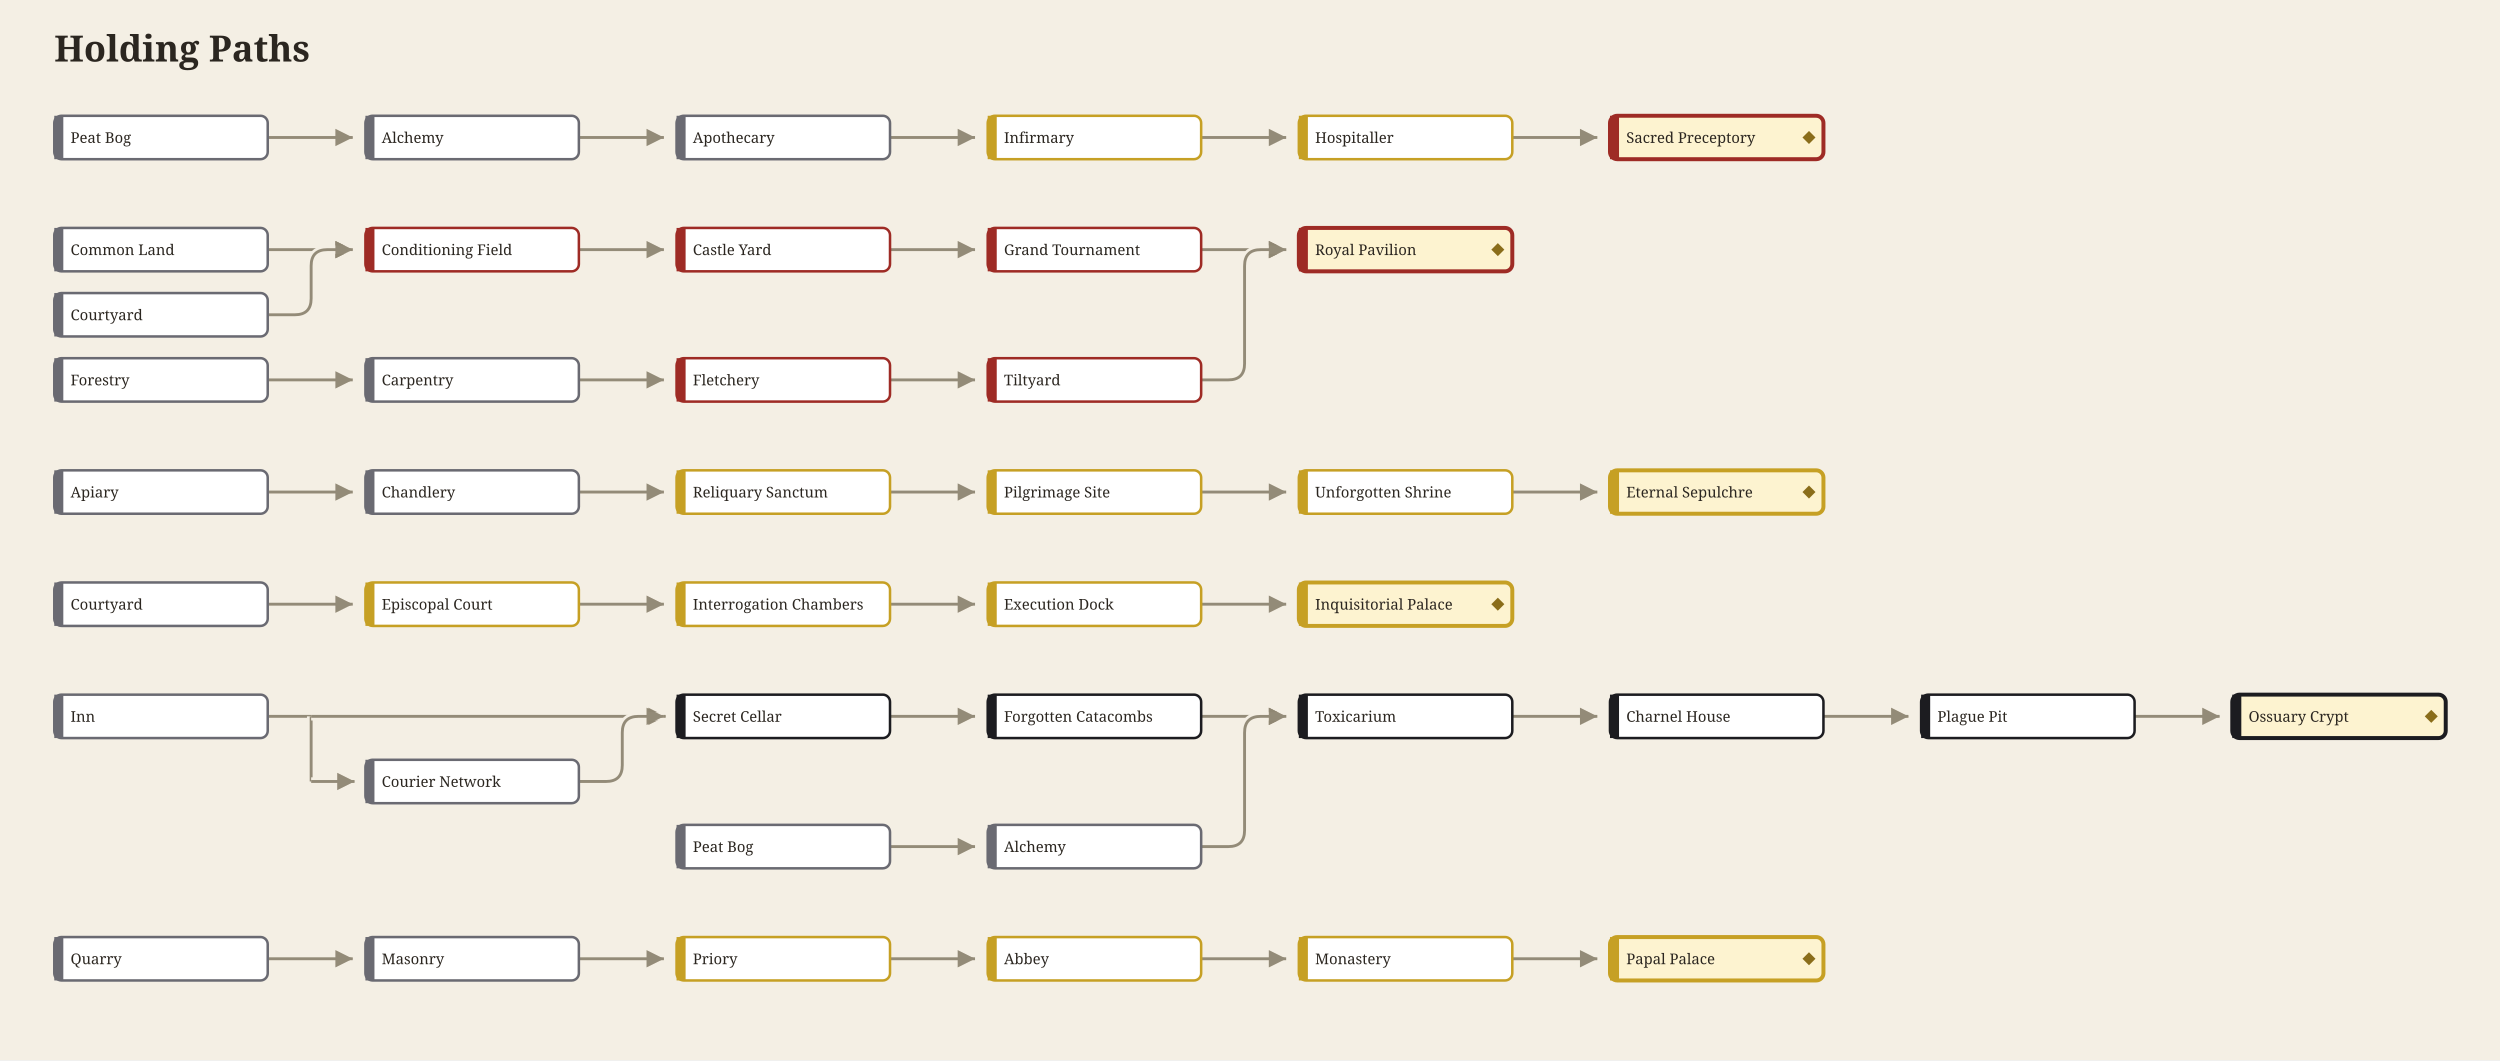
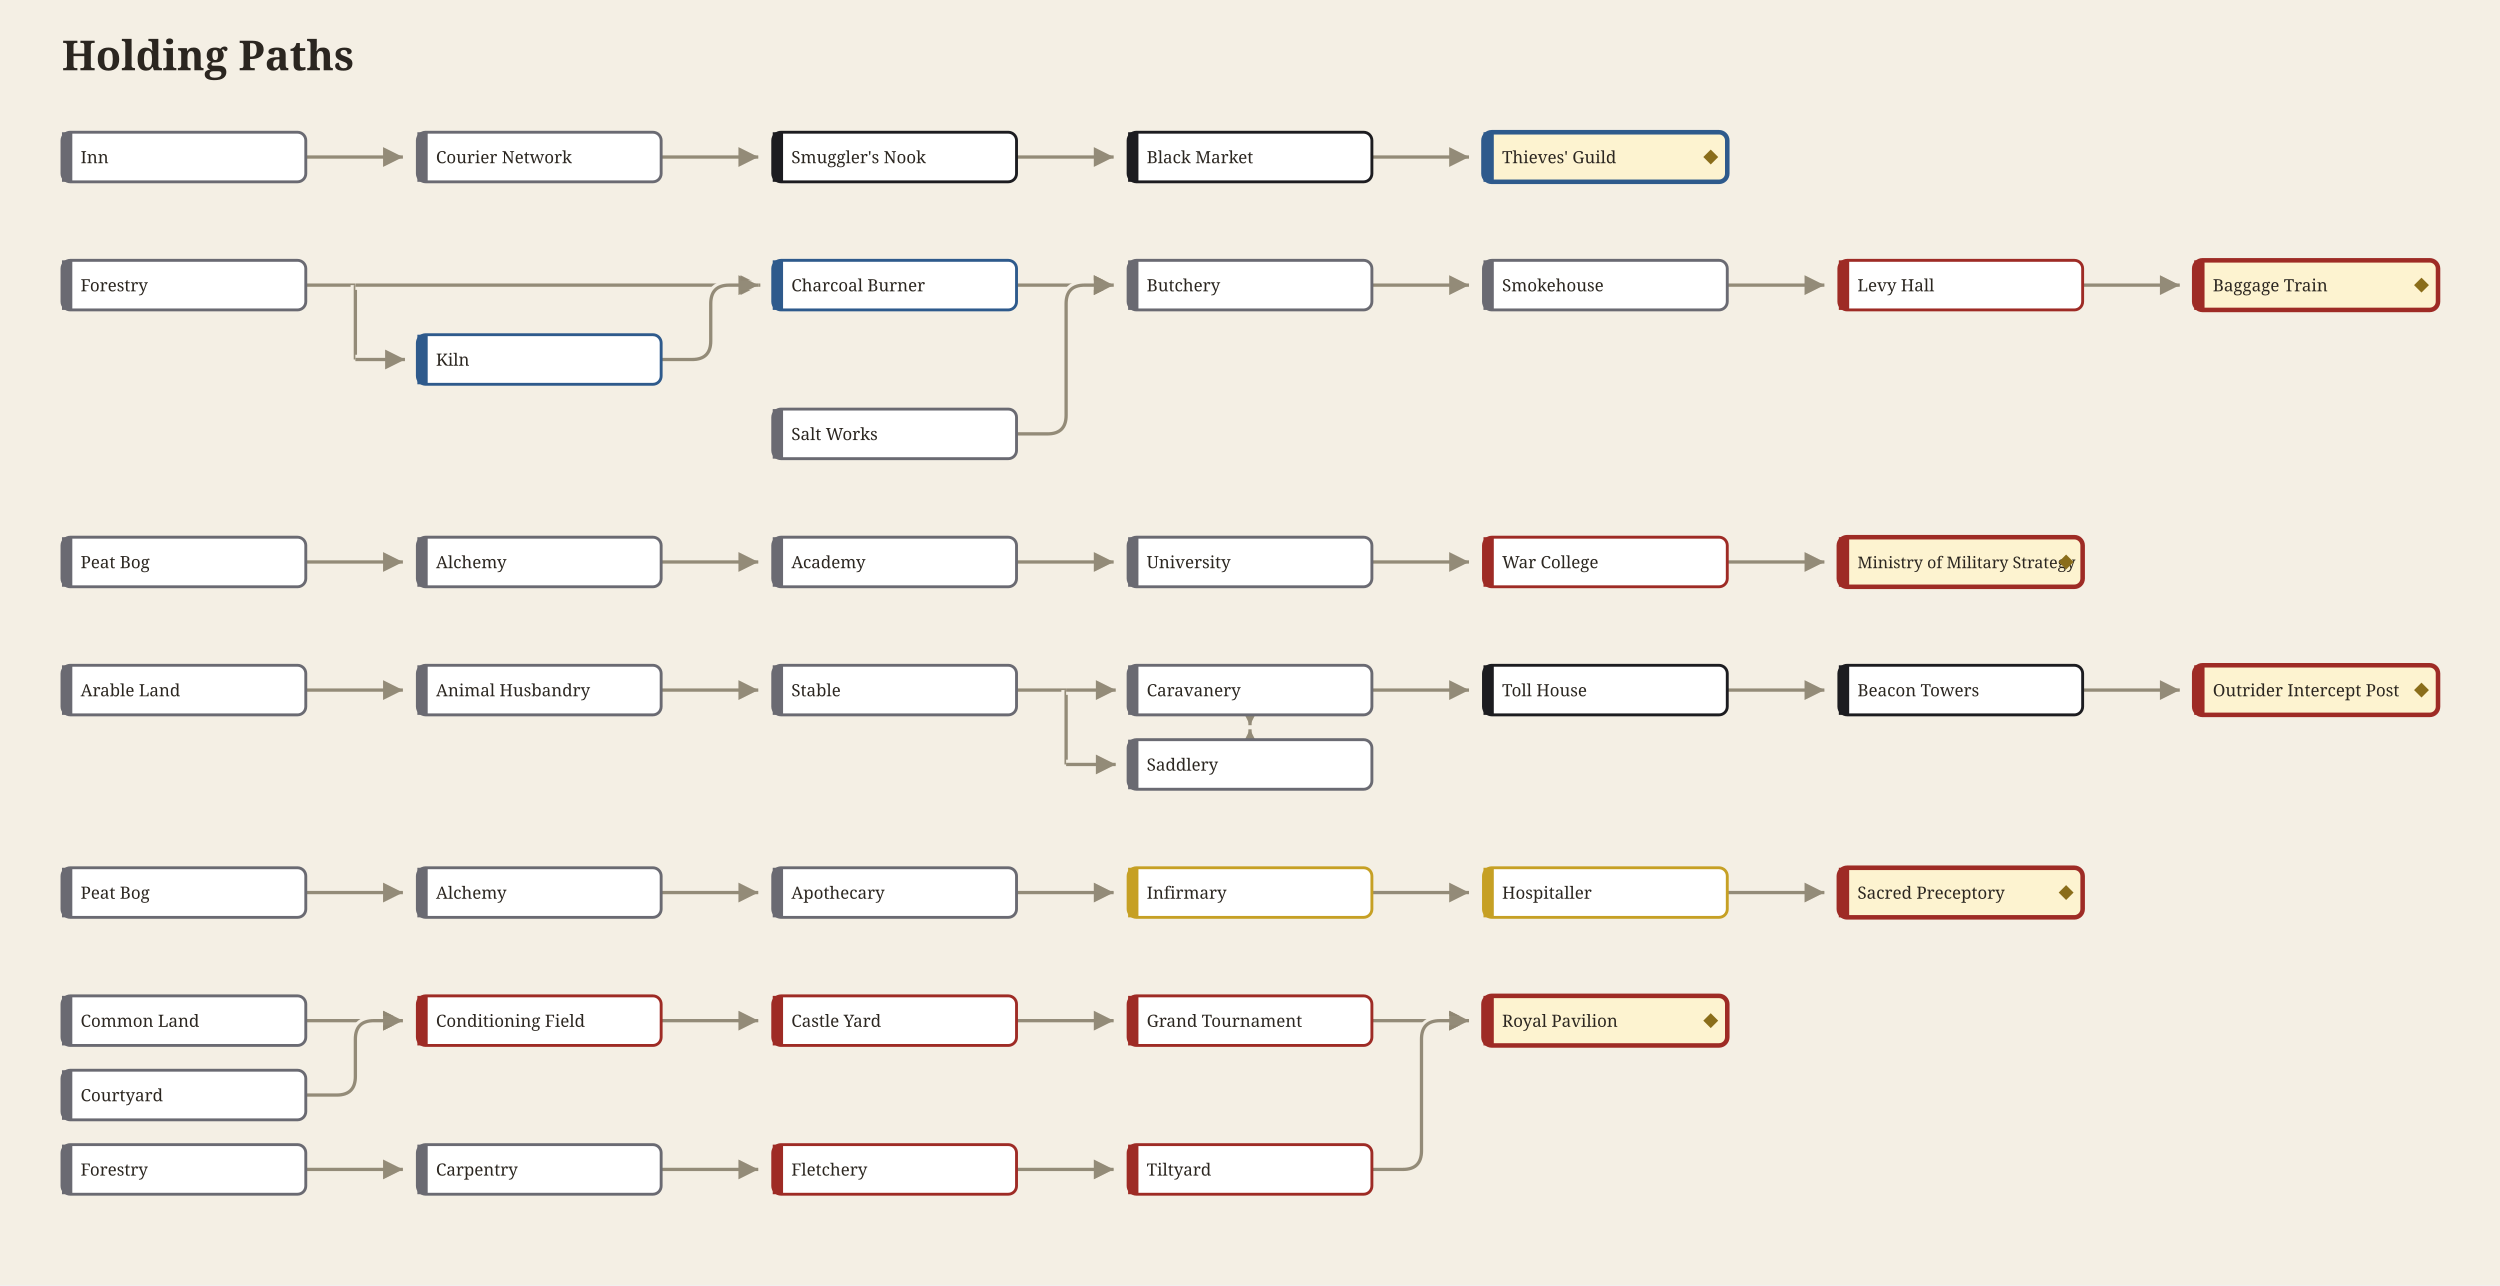
- <svg xmlns="http://www.w3.org/2000/svg" width="1382" height="586" viewBox="0 0 1382 586" font-family="Georgia, serif">
-   <rect width="1382" height="586" fill="#f4efe4" />
+ <svg xmlns="http://www.w3.org/2000/svg" width="1210" height="622" viewBox="0 0 1210 622" font-family="Georgia, serif">
+   <rect width="1210" height="622" fill="#f4efe4" />
  <defs>
    <marker id="arw-2E5A8C" markerWidth="7" markerHeight="7" refX="6" refY="3" orient="auto">
      <path d="M0,0 L6,3 L0,6 Z" fill="#2E5A8C" />
    </marker>
    <marker id="arw-9E2B25" markerWidth="7" markerHeight="7" refX="6" refY="3" orient="auto">
      <path d="M0,0 L6,3 L0,6 Z" fill="#9E2B25" />
    </marker>
    <marker id="arw-1c9c8c" markerWidth="7" markerHeight="7" refX="6" refY="3" orient="auto">
      <path d="M0,0 L6,3 L0,6 Z" fill="#1c9c8c" />
    </marker>
    <marker id="arw-C6A024" markerWidth="7" markerHeight="7" refX="6" refY="3" orient="auto">
      <path d="M0,0 L6,3 L0,6 Z" fill="#C6A024" />
    </marker>
    <marker id="arw-6A3D8F" markerWidth="7" markerHeight="7" refX="6" refY="3" orient="auto">
      <path d="M0,0 L6,3 L0,6 Z" fill="#6A3D8F" />
    </marker>
    <marker id="arw-CC6A1A" markerWidth="7" markerHeight="7" refX="6" refY="3" orient="auto">
      <path d="M0,0 L6,3 L0,6 Z" fill="#CC6A1A" />
    </marker>
    <marker id="arw-3a7d3a" markerWidth="7" markerHeight="7" refX="6" refY="3" orient="auto">
      <path d="M0,0 L6,3 L0,6 Z" fill="#3a7d3a" />
    </marker>
    <marker id="arw-b5347a" markerWidth="7" markerHeight="7" refX="6" refY="3" orient="auto">
      <path d="M0,0 L6,3 L0,6 Z" fill="#b5347a" />
    </marker>
    <marker id="arw-2b6f9e" markerWidth="7" markerHeight="7" refX="6" refY="3" orient="auto">
      <path d="M0,0 L6,3 L0,6 Z" fill="#2b6f9e" />
    </marker>
    <marker id="arw-8a6d1a" markerWidth="7" markerHeight="7" refX="6" refY="3" orient="auto">
      <path d="M0,0 L6,3 L0,6 Z" fill="#8a6d1a" />
    </marker>
    <marker id="arw-5f5647" markerWidth="7" markerHeight="7" refX="6" refY="3" orient="auto">
      <path d="M0,0 L6,3 L0,6 Z" fill="#5f5647" />
    </marker>
    <marker id="arw-7a2ea0" markerWidth="7" markerHeight="7" refX="6" refY="3" orient="auto">
      <path d="M0,0 L6,3 L0,6 Z" fill="#7a2ea0" />
    </marker>
    <marker id="arw-0f8a7e" markerWidth="7" markerHeight="7" refX="6" refY="3" orient="auto">
      <path d="M0,0 L6,3 L0,6 Z" fill="#0f8a7e" />
    </marker>
    <marker id="arw-a83232" markerWidth="7" markerHeight="7" refX="6" refY="3" orient="auto">
      <path d="M0,0 L6,3 L0,6 Z" fill="#a83232" />
    </marker>
    <marker id="arw-8f8672" markerWidth="7" markerHeight="7" refX="6" refY="3" orient="auto">
      <path d="M0,0 L6,3 L0,6 Z" fill="#8f8672" />
    </marker>
  </defs>
  <text x="30" y="34" font-size="20" font-weight="bold" fill="#2b2620">Holding Paths</text>
  <path d="M148,76 L195,76" fill="none" stroke="#f4efe4" stroke-width="4.6" opacity="1" />
  <path d="M148,76 L195,76" fill="none" stroke="#8f8672" stroke-width="1.6" opacity="0.95" marker-end="url(#arw-8f8672)" />
  <path d="M320,76 L367,76" fill="none" stroke="#f4efe4" stroke-width="4.6" opacity="1" />
  <path d="M320,76 L367,76" fill="none" stroke="#8f8672" stroke-width="1.6" opacity="0.95" marker-end="url(#arw-8f8672)" />
  <path d="M492,76 L539,76" fill="none" stroke="#f4efe4" stroke-width="4.6" opacity="1" />
  <path d="M492,76 L539,76" fill="none" stroke="#8f8672" stroke-width="1.6" opacity="0.95" marker-end="url(#arw-8f8672)" />
  <path d="M664,76 L711,76" fill="none" stroke="#f4efe4" stroke-width="4.6" opacity="1" />
  <path d="M664,76 L711,76" fill="none" stroke="#8f8672" stroke-width="1.6" opacity="0.95" marker-end="url(#arw-8f8672)" />
-   <path d="M836,76 L883,76" fill="none" stroke="#f4efe4" stroke-width="4.6" opacity="1" />
-   <path d="M836,76 L883,76" fill="none" stroke="#8f8672" stroke-width="1.6" opacity="0.95" marker-end="url(#arw-8f8672)" />
  <rect x="30" y="64" width="118" height="24" rx="4" fill="#ffffff" stroke="#6a6a72" stroke-width="1.4" />
  <rect x="30" y="64" width="5" height="24" fill="#6a6a72" />
-   <text x="39" y="79" font-size="8.2" fill="#2b2620">Peat Bog</text>
+   <text x="39" y="79" font-size="8.2" fill="#2b2620">Inn</text>
  <rect x="202" y="64" width="118" height="24" rx="4" fill="#ffffff" stroke="#6a6a72" stroke-width="1.4" />
  <rect x="202" y="64" width="5" height="24" fill="#6a6a72" />
-   <text x="211" y="79" font-size="8.2" fill="#2b2620">Alchemy</text>
-   <rect x="374" y="64" width="118" height="24" rx="4" fill="#ffffff" stroke="#6a6a72" stroke-width="1.4" />
-   <rect x="374" y="64" width="5" height="24" fill="#6a6a72" />
-   <text x="383" y="79" font-size="8.2" fill="#2b2620">Apothecary</text>
-   <rect x="546" y="64" width="118" height="24" rx="4" fill="#ffffff" stroke="#C6A024" stroke-width="1.4" />
-   <rect x="546" y="64" width="5" height="24" fill="#C6A024" />
-   <text x="555" y="79" font-size="8.2" fill="#2b2620">Infirmary</text>
-   <rect x="718" y="64" width="118" height="24" rx="4" fill="#ffffff" stroke="#C6A024" stroke-width="1.4" />
-   <rect x="718" y="64" width="5" height="24" fill="#C6A024" />
-   <text x="727" y="79" font-size="8.2" fill="#2b2620">Hospitaller</text>
-   <rect x="890" y="64" width="118" height="24" rx="4" fill="#fdf3d0" stroke="#9E2B25" stroke-width="2.2" />
-   <rect x="890" y="64" width="5" height="24" fill="#9E2B25" />
-   <text x="899" y="79" font-size="8.2" fill="#2b2620">Sacred Preceptory</text>
-   <polygon points="1000.0,72.4 1003.6,76.0 1000.0,79.6 996.4,76.0" fill="#8a6d1a" />
-   <path d="M148,138 L195,138" fill="none" stroke="#f4efe4" stroke-width="4.6" opacity="1" />
-   <path d="M148,138 L195,138" fill="none" stroke="#8f8672" stroke-width="1.6" opacity="0.95" marker-end="url(#arw-8f8672)" />
-   <path d="M148,174 L163,174 Q172,174 172,165 L172,147 Q172,138 181,138 L195,138" fill="none" stroke="#f4efe4" stroke-width="4.6" opacity="1" />
-   <path d="M148,174 L163,174 Q172,174 172,165 L172,147 Q172,138 181,138 L195,138" fill="none" stroke="#8f8672" stroke-width="1.6" opacity="0.95" marker-end="url(#arw-8f8672)" />
-   <path d="M148,210 L195,210" fill="none" stroke="#f4efe4" stroke-width="4.6" opacity="1" />
-   <path d="M148,210 L195,210" fill="none" stroke="#8f8672" stroke-width="1.6" opacity="0.95" marker-end="url(#arw-8f8672)" />
-   <path d="M320,138 L367,138" fill="none" stroke="#f4efe4" stroke-width="4.6" opacity="1" />
-   <path d="M320,138 L367,138" fill="none" stroke="#8f8672" stroke-width="1.6" opacity="0.95" marker-end="url(#arw-8f8672)" />
-   <path d="M320,210 L367,210" fill="none" stroke="#f4efe4" stroke-width="4.6" opacity="1" />
-   <path d="M320,210 L367,210" fill="none" stroke="#8f8672" stroke-width="1.6" opacity="0.95" marker-end="url(#arw-8f8672)" />
+   <text x="211" y="79" font-size="8.2" fill="#2b2620">Courier Network</text>
+   <rect x="374" y="64" width="118" height="24" rx="4" fill="#ffffff" stroke="#1c1c20" stroke-width="1.4" />
+   <rect x="374" y="64" width="5" height="24" fill="#1c1c20" />
+   <text x="383" y="79" font-size="8.2" fill="#2b2620">Smuggler's Nook</text>
+   <rect x="546" y="64" width="118" height="24" rx="4" fill="#ffffff" stroke="#1c1c20" stroke-width="1.4" />
+   <rect x="546" y="64" width="5" height="24" fill="#1c1c20" />
+   <text x="555" y="79" font-size="8.2" fill="#2b2620">Black Market</text>
+   <rect x="718" y="64" width="118" height="24" rx="4" fill="#fdf3d0" stroke="#2E5A8C" stroke-width="2.2" />
+   <rect x="718" y="64" width="5" height="24" fill="#2E5A8C" />
+   <text x="727" y="79" font-size="8.2" fill="#2b2620">Thieves' Guild</text>
+   <polygon points="828.0,72.4 831.6,76.0 828.0,79.6 824.4,76.0" fill="#8a6d1a" />
+   <path d="M148,138 L172,138" fill="none" stroke="#f4efe4" stroke-width="4.6" opacity="1" />
+   <path d="M148,138 L172,138" fill="none" stroke="#8f8672" stroke-width="1.6" opacity="0.95" />
+   <path d="M172,138 L172,174" fill="none" stroke="#f4efe4" stroke-width="4.6" opacity="1" />
+   <path d="M172,138 L172,174" fill="none" stroke="#8f8672" stroke-width="1.6" opacity="0.95" />
+   <path d="M172,138 L368,138" fill="none" stroke="#f4efe4" stroke-width="4.6" opacity="1" />
+   <path d="M172,138 L368,138" fill="none" stroke="#8f8672" stroke-width="1.6" opacity="0.95" marker-end="url(#arw-8f8672)" />
+   <path d="M172,174 L196,174" fill="none" stroke="#f4efe4" stroke-width="4.6" opacity="1" />
+   <path d="M172,174 L196,174" fill="none" stroke="#8f8672" stroke-width="1.6" opacity="0.95" marker-end="url(#arw-8f8672)" />
+   <path d="M320,174 L335,174 Q344,174 344,165 L344,147 Q344,138 353,138 L367,138" fill="none" stroke="#f4efe4" stroke-width="4.6" opacity="1" />
+   <path d="M320,174 L335,174 Q344,174 344,165 L344,147 Q344,138 353,138 L367,138" fill="none" stroke="#8f8672" stroke-width="1.6" opacity="0.95" marker-end="url(#arw-8f8672)" />
  <path d="M492,138 L539,138" fill="none" stroke="#f4efe4" stroke-width="4.6" opacity="1" />
  <path d="M492,138 L539,138" fill="none" stroke="#8f8672" stroke-width="1.6" opacity="0.95" marker-end="url(#arw-8f8672)" />
-   <path d="M492,210 L539,210" fill="none" stroke="#f4efe4" stroke-width="4.6" opacity="1" />
-   <path d="M492,210 L539,210" fill="none" stroke="#8f8672" stroke-width="1.6" opacity="0.95" marker-end="url(#arw-8f8672)" />
+   <path d="M492,210 L507,210 Q516,210 516,201 L516,147 Q516,138 525,138 L539,138" fill="none" stroke="#f4efe4" stroke-width="4.6" opacity="1" />
+   <path d="M492,210 L507,210 Q516,210 516,201 L516,147 Q516,138 525,138 L539,138" fill="none" stroke="#8f8672" stroke-width="1.6" opacity="0.95" marker-end="url(#arw-8f8672)" />
  <path d="M664,138 L711,138" fill="none" stroke="#f4efe4" stroke-width="4.6" opacity="1" />
  <path d="M664,138 L711,138" fill="none" stroke="#8f8672" stroke-width="1.6" opacity="0.95" marker-end="url(#arw-8f8672)" />
-   <path d="M664,210 L679,210 Q688,210 688,201 L688,147 Q688,138 697,138 L711,138" fill="none" stroke="#f4efe4" stroke-width="4.6" opacity="1" />
-   <path d="M664,210 L679,210 Q688,210 688,201 L688,147 Q688,138 697,138 L711,138" fill="none" stroke="#8f8672" stroke-width="1.6" opacity="0.95" marker-end="url(#arw-8f8672)" />
+   <path d="M836,138 L883,138" fill="none" stroke="#f4efe4" stroke-width="4.6" opacity="1" />
+   <path d="M836,138 L883,138" fill="none" stroke="#8f8672" stroke-width="1.6" opacity="0.95" marker-end="url(#arw-8f8672)" />
+   <path d="M1008,138 L1055,138" fill="none" stroke="#f4efe4" stroke-width="4.6" opacity="1" />
+   <path d="M1008,138 L1055,138" fill="none" stroke="#8f8672" stroke-width="1.6" opacity="0.95" marker-end="url(#arw-8f8672)" />
  <rect x="30" y="126" width="118" height="24" rx="4" fill="#ffffff" stroke="#6a6a72" stroke-width="1.4" />
  <rect x="30" y="126" width="5" height="24" fill="#6a6a72" />
-   <text x="39" y="141" font-size="8.2" fill="#2b2620">Common Land</text>
-   <rect x="30" y="162" width="118" height="24" rx="4" fill="#ffffff" stroke="#6a6a72" stroke-width="1.4" />
-   <rect x="30" y="162" width="5" height="24" fill="#6a6a72" />
-   <text x="39" y="177" font-size="8.2" fill="#2b2620">Courtyard</text>
-   <rect x="30" y="198" width="118" height="24" rx="4" fill="#ffffff" stroke="#6a6a72" stroke-width="1.4" />
-   <rect x="30" y="198" width="5" height="24" fill="#6a6a72" />
-   <text x="39" y="213" font-size="8.2" fill="#2b2620">Forestry</text>
-   <rect x="202" y="126" width="118" height="24" rx="4" fill="#ffffff" stroke="#9E2B25" stroke-width="1.4" />
-   <rect x="202" y="126" width="5" height="24" fill="#9E2B25" />
-   <text x="211" y="141" font-size="8.2" fill="#2b2620">Conditioning Field</text>
-   <rect x="202" y="198" width="118" height="24" rx="4" fill="#ffffff" stroke="#6a6a72" stroke-width="1.4" />
-   <rect x="202" y="198" width="5" height="24" fill="#6a6a72" />
-   <text x="211" y="213" font-size="8.2" fill="#2b2620">Carpentry</text>
-   <rect x="374" y="126" width="118" height="24" rx="4" fill="#ffffff" stroke="#9E2B25" stroke-width="1.4" />
-   <rect x="374" y="126" width="5" height="24" fill="#9E2B25" />
-   <text x="383" y="141" font-size="8.2" fill="#2b2620">Castle Yard</text>
-   <rect x="374" y="198" width="118" height="24" rx="4" fill="#ffffff" stroke="#9E2B25" stroke-width="1.4" />
-   <rect x="374" y="198" width="5" height="24" fill="#9E2B25" />
-   <text x="383" y="213" font-size="8.2" fill="#2b2620">Fletchery</text>
-   <rect x="546" y="126" width="118" height="24" rx="4" fill="#ffffff" stroke="#9E2B25" stroke-width="1.4" />
-   <rect x="546" y="126" width="5" height="24" fill="#9E2B25" />
-   <text x="555" y="141" font-size="8.2" fill="#2b2620">Grand Tournament</text>
-   <rect x="546" y="198" width="118" height="24" rx="4" fill="#ffffff" stroke="#9E2B25" stroke-width="1.4" />
-   <rect x="546" y="198" width="5" height="24" fill="#9E2B25" />
-   <text x="555" y="213" font-size="8.2" fill="#2b2620">Tiltyard</text>
-   <rect x="718" y="126" width="118" height="24" rx="4" fill="#fdf3d0" stroke="#9E2B25" stroke-width="2.2" />
-   <rect x="718" y="126" width="5" height="24" fill="#9E2B25" />
-   <text x="727" y="141" font-size="8.2" fill="#2b2620">Royal Pavilion</text>
-   <polygon points="828.0,134.4 831.6,138.0 828.0,141.6 824.4,138.0" fill="#8a6d1a" />
+   <text x="39" y="141" font-size="8.2" fill="#2b2620">Forestry</text>
+   <rect x="202" y="162" width="118" height="24" rx="4" fill="#ffffff" stroke="#2E5A8C" stroke-width="1.4" />
+   <rect x="202" y="162" width="5" height="24" fill="#2E5A8C" />
+   <text x="211" y="177" font-size="8.2" fill="#2b2620">Kiln</text>
+   <rect x="374" y="126" width="118" height="24" rx="4" fill="#ffffff" stroke="#2E5A8C" stroke-width="1.4" />
+   <rect x="374" y="126" width="5" height="24" fill="#2E5A8C" />
+   <text x="383" y="141" font-size="8.2" fill="#2b2620">Charcoal Burner</text>
+   <rect x="374" y="198" width="118" height="24" rx="4" fill="#ffffff" stroke="#6a6a72" stroke-width="1.4" />
+   <rect x="374" y="198" width="5" height="24" fill="#6a6a72" />
+   <text x="383" y="213" font-size="8.2" fill="#2b2620">Salt Works</text>
+   <rect x="546" y="126" width="118" height="24" rx="4" fill="#ffffff" stroke="#6a6a72" stroke-width="1.4" />
+   <rect x="546" y="126" width="5" height="24" fill="#6a6a72" />
+   <text x="555" y="141" font-size="8.2" fill="#2b2620">Butchery</text>
+   <rect x="718" y="126" width="118" height="24" rx="4" fill="#ffffff" stroke="#6a6a72" stroke-width="1.4" />
+   <rect x="718" y="126" width="5" height="24" fill="#6a6a72" />
+   <text x="727" y="141" font-size="8.2" fill="#2b2620">Smokehouse</text>
+   <rect x="890" y="126" width="118" height="24" rx="4" fill="#ffffff" stroke="#9E2B25" stroke-width="1.4" />
+   <rect x="890" y="126" width="5" height="24" fill="#9E2B25" />
+   <text x="899" y="141" font-size="8.2" fill="#2b2620">Levy Hall</text>
+   <rect x="1062" y="126" width="118" height="24" rx="4" fill="#fdf3d0" stroke="#9E2B25" stroke-width="2.2" />
+   <rect x="1062" y="126" width="5" height="24" fill="#9E2B25" />
+   <text x="1071" y="141" font-size="8.2" fill="#2b2620">Baggage Train</text>
+   <polygon points="1172.0,134.4 1175.6,138.0 1172.0,141.6 1168.4,138.0" fill="#8a6d1a" />
  <path d="M148,272 L195,272" fill="none" stroke="#f4efe4" stroke-width="4.6" opacity="1" />
  <path d="M148,272 L195,272" fill="none" stroke="#8f8672" stroke-width="1.6" opacity="0.95" marker-end="url(#arw-8f8672)" />
  <path d="M320,272 L367,272" fill="none" stroke="#f4efe4" stroke-width="4.6" opacity="1" />
  <path d="M320,272 L367,272" fill="none" stroke="#8f8672" stroke-width="1.6" opacity="0.95" marker-end="url(#arw-8f8672)" />
  <path d="M492,272 L539,272" fill="none" stroke="#f4efe4" stroke-width="4.6" opacity="1" />
  <path d="M492,272 L539,272" fill="none" stroke="#8f8672" stroke-width="1.6" opacity="0.95" marker-end="url(#arw-8f8672)" />
  <path d="M664,272 L711,272" fill="none" stroke="#f4efe4" stroke-width="4.6" opacity="1" />
  <path d="M664,272 L711,272" fill="none" stroke="#8f8672" stroke-width="1.6" opacity="0.95" marker-end="url(#arw-8f8672)" />
  <path d="M836,272 L883,272" fill="none" stroke="#f4efe4" stroke-width="4.6" opacity="1" />
  <path d="M836,272 L883,272" fill="none" stroke="#8f8672" stroke-width="1.6" opacity="0.95" marker-end="url(#arw-8f8672)" />
  <rect x="30" y="260" width="118" height="24" rx="4" fill="#ffffff" stroke="#6a6a72" stroke-width="1.4" />
  <rect x="30" y="260" width="5" height="24" fill="#6a6a72" />
-   <text x="39" y="275" font-size="8.2" fill="#2b2620">Apiary</text>
+   <text x="39" y="275" font-size="8.2" fill="#2b2620">Peat Bog</text>
  <rect x="202" y="260" width="118" height="24" rx="4" fill="#ffffff" stroke="#6a6a72" stroke-width="1.4" />
  <rect x="202" y="260" width="5" height="24" fill="#6a6a72" />
-   <text x="211" y="275" font-size="8.2" fill="#2b2620">Chandlery</text>
-   <rect x="374" y="260" width="118" height="24" rx="4" fill="#ffffff" stroke="#C6A024" stroke-width="1.4" />
-   <rect x="374" y="260" width="5" height="24" fill="#C6A024" />
-   <text x="383" y="275" font-size="8.2" fill="#2b2620">Reliquary Sanctum</text>
-   <rect x="546" y="260" width="118" height="24" rx="4" fill="#ffffff" stroke="#C6A024" stroke-width="1.4" />
-   <rect x="546" y="260" width="5" height="24" fill="#C6A024" />
-   <text x="555" y="275" font-size="8.2" fill="#2b2620">Pilgrimage Site</text>
-   <rect x="718" y="260" width="118" height="24" rx="4" fill="#ffffff" stroke="#C6A024" stroke-width="1.4" />
-   <rect x="718" y="260" width="5" height="24" fill="#C6A024" />
-   <text x="727" y="275" font-size="8.2" fill="#2b2620">Unforgotten Shrine</text>
-   <rect x="890" y="260" width="118" height="24" rx="4" fill="#fdf3d0" stroke="#C6A024" stroke-width="2.2" />
-   <rect x="890" y="260" width="5" height="24" fill="#C6A024" />
-   <text x="899" y="275" font-size="8.2" fill="#2b2620">Eternal Sepulchre</text>
+   <text x="211" y="275" font-size="8.2" fill="#2b2620">Alchemy</text>
+   <rect x="374" y="260" width="118" height="24" rx="4" fill="#ffffff" stroke="#6a6a72" stroke-width="1.4" />
+   <rect x="374" y="260" width="5" height="24" fill="#6a6a72" />
+   <text x="383" y="275" font-size="8.2" fill="#2b2620">Academy</text>
+   <rect x="546" y="260" width="118" height="24" rx="4" fill="#ffffff" stroke="#6a6a72" stroke-width="1.4" />
+   <rect x="546" y="260" width="5" height="24" fill="#6a6a72" />
+   <text x="555" y="275" font-size="8.2" fill="#2b2620">University</text>
+   <rect x="718" y="260" width="118" height="24" rx="4" fill="#ffffff" stroke="#9E2B25" stroke-width="1.4" />
+   <rect x="718" y="260" width="5" height="24" fill="#9E2B25" />
+   <text x="727" y="275" font-size="8.2" fill="#2b2620">War College</text>
+   <rect x="890" y="260" width="118" height="24" rx="4" fill="#fdf3d0" stroke="#9E2B25" stroke-width="2.2" />
+   <rect x="890" y="260" width="5" height="24" fill="#9E2B25" />
+   <text x="899" y="275" font-size="7.8" fill="#2b2620">Ministry of Military Strategy</text>
  <polygon points="1000.0,268.4 1003.6,272.0 1000.0,275.6 996.4,272.0" fill="#8a6d1a" />
  <path d="M148,334 L195,334" fill="none" stroke="#f4efe4" stroke-width="4.6" opacity="1" />
  <path d="M148,334 L195,334" fill="none" stroke="#8f8672" stroke-width="1.6" opacity="0.95" marker-end="url(#arw-8f8672)" />
  <path d="M320,334 L367,334" fill="none" stroke="#f4efe4" stroke-width="4.6" opacity="1" />
  <path d="M320,334 L367,334" fill="none" stroke="#8f8672" stroke-width="1.6" opacity="0.95" marker-end="url(#arw-8f8672)" />
-   <path d="M492,334 L539,334" fill="none" stroke="#f4efe4" stroke-width="4.6" opacity="1" />
-   <path d="M492,334 L539,334" fill="none" stroke="#8f8672" stroke-width="1.6" opacity="0.95" marker-end="url(#arw-8f8672)" />
+   <path d="M492,334 L516,334" fill="none" stroke="#f4efe4" stroke-width="4.6" opacity="1" />
+   <path d="M492,334 L516,334" fill="none" stroke="#8f8672" stroke-width="1.6" opacity="0.95" />
+   <path d="M516,334 L516,370" fill="none" stroke="#f4efe4" stroke-width="4.6" opacity="1" />
+   <path d="M516,334 L516,370" fill="none" stroke="#8f8672" stroke-width="1.6" opacity="0.95" />
+   <path d="M516,370 L540,370" fill="none" stroke="#f4efe4" stroke-width="4.6" opacity="1" />
+   <path d="M516,370 L540,370" fill="none" stroke="#8f8672" stroke-width="1.6" opacity="0.95" marker-end="url(#arw-8f8672)" />
+   <path d="M516,334 L540,334" fill="none" stroke="#f4efe4" stroke-width="4.6" opacity="1" />
+   <path d="M516,334 L540,334" fill="none" stroke="#8f8672" stroke-width="1.6" opacity="0.95" marker-end="url(#arw-8f8672)" />
  <path d="M664,334 L711,334" fill="none" stroke="#f4efe4" stroke-width="4.6" opacity="1" />
  <path d="M664,334 L711,334" fill="none" stroke="#8f8672" stroke-width="1.6" opacity="0.95" marker-end="url(#arw-8f8672)" />
+   <path d="M836,334 L883,334" fill="none" stroke="#f4efe4" stroke-width="4.6" opacity="1" />
+   <path d="M836,334 L883,334" fill="none" stroke="#8f8672" stroke-width="1.6" opacity="0.95" marker-end="url(#arw-8f8672)" />
+   <path d="M1008,334 L1055,334" fill="none" stroke="#f4efe4" stroke-width="4.6" opacity="1" />
+   <path d="M1008,334 L1055,334" fill="none" stroke="#8f8672" stroke-width="1.6" opacity="0.95" marker-end="url(#arw-8f8672)" />
+   <path d="M605,346 L605,351" fill="none" stroke="#f4efe4" stroke-width="4.6" opacity="1" />
+   <path d="M605,346 L605,351" fill="none" stroke="#8f8672" stroke-width="1.6" opacity="0.95" marker-end="url(#arw-8f8672)" />
+   <path d="M605,358 L605,353" fill="none" stroke="#f4efe4" stroke-width="4.6" opacity="1" />
+   <path d="M605,358 L605,353" fill="none" stroke="#8f8672" stroke-width="1.6" opacity="0.95" marker-end="url(#arw-8f8672)" />
  <rect x="30" y="322" width="118" height="24" rx="4" fill="#ffffff" stroke="#6a6a72" stroke-width="1.4" />
  <rect x="30" y="322" width="5" height="24" fill="#6a6a72" />
-   <text x="39" y="337" font-size="8.2" fill="#2b2620">Courtyard</text>
-   <rect x="202" y="322" width="118" height="24" rx="4" fill="#ffffff" stroke="#C6A024" stroke-width="1.4" />
-   <rect x="202" y="322" width="5" height="24" fill="#C6A024" />
-   <text x="211" y="337" font-size="8.2" fill="#2b2620">Episcopal Court</text>
-   <rect x="374" y="322" width="118" height="24" rx="4" fill="#ffffff" stroke="#C6A024" stroke-width="1.4" />
-   <rect x="374" y="322" width="5" height="24" fill="#C6A024" />
-   <text x="383" y="337" font-size="8.2" fill="#2b2620">Interrogation Chambers</text>
-   <rect x="546" y="322" width="118" height="24" rx="4" fill="#ffffff" stroke="#C6A024" stroke-width="1.4" />
-   <rect x="546" y="322" width="5" height="24" fill="#C6A024" />
-   <text x="555" y="337" font-size="8.2" fill="#2b2620">Execution Dock</text>
-   <rect x="718" y="322" width="118" height="24" rx="4" fill="#fdf3d0" stroke="#C6A024" stroke-width="2.2" />
-   <rect x="718" y="322" width="5" height="24" fill="#C6A024" />
-   <text x="727" y="337" font-size="8.2" fill="#2b2620">Inquisitorial Palace</text>
-   <polygon points="828.0,330.4 831.6,334.0 828.0,337.6 824.4,334.0" fill="#8a6d1a" />
-   <path d="M148,396 L172,396" fill="none" stroke="#f4efe4" stroke-width="4.6" opacity="1" />
-   <path d="M148,396 L172,396" fill="none" stroke="#8f8672" stroke-width="1.6" opacity="0.95" />
-   <path d="M172,396 L172,432" fill="none" stroke="#f4efe4" stroke-width="4.6" opacity="1" />
-   <path d="M172,396 L172,432" fill="none" stroke="#8f8672" stroke-width="1.6" opacity="0.95" />
-   <path d="M172,432 L196,432" fill="none" stroke="#f4efe4" stroke-width="4.6" opacity="1" />
-   <path d="M172,432 L196,432" fill="none" stroke="#8f8672" stroke-width="1.6" opacity="0.95" marker-end="url(#arw-8f8672)" />
-   <path d="M172,396 L368,396" fill="none" stroke="#f4efe4" stroke-width="4.6" opacity="1" />
-   <path d="M172,396 L368,396" fill="none" stroke="#8f8672" stroke-width="1.6" opacity="0.95" marker-end="url(#arw-8f8672)" />
-   <path d="M320,432 L335,432 Q344,432 344,423 L344,405 Q344,396 353,396 L367,396" fill="none" stroke="#f4efe4" stroke-width="4.6" opacity="1" />
-   <path d="M320,432 L335,432 Q344,432 344,423 L344,405 Q344,396 353,396 L367,396" fill="none" stroke="#8f8672" stroke-width="1.6" opacity="0.95" marker-end="url(#arw-8f8672)" />
-   <path d="M492,396 L539,396" fill="none" stroke="#f4efe4" stroke-width="4.6" opacity="1" />
-   <path d="M492,396 L539,396" fill="none" stroke="#8f8672" stroke-width="1.6" opacity="0.95" marker-end="url(#arw-8f8672)" />
-   <path d="M492,468 L539,468" fill="none" stroke="#f4efe4" stroke-width="4.6" opacity="1" />
-   <path d="M492,468 L539,468" fill="none" stroke="#8f8672" stroke-width="1.6" opacity="0.95" marker-end="url(#arw-8f8672)" />
-   <path d="M664,396 L711,396" fill="none" stroke="#f4efe4" stroke-width="4.6" opacity="1" />
-   <path d="M664,396 L711,396" fill="none" stroke="#8f8672" stroke-width="1.6" opacity="0.95" marker-end="url(#arw-8f8672)" />
-   <path d="M664,468 L679,468 Q688,468 688,459 L688,405 Q688,396 697,396 L711,396" fill="none" stroke="#f4efe4" stroke-width="4.6" opacity="1" />
-   <path d="M664,468 L679,468 Q688,468 688,459 L688,405 Q688,396 697,396 L711,396" fill="none" stroke="#8f8672" stroke-width="1.6" opacity="0.95" marker-end="url(#arw-8f8672)" />
-   <path d="M836,396 L883,396" fill="none" stroke="#f4efe4" stroke-width="4.6" opacity="1" />
-   <path d="M836,396 L883,396" fill="none" stroke="#8f8672" stroke-width="1.6" opacity="0.95" marker-end="url(#arw-8f8672)" />
-   <path d="M1008,396 L1055,396" fill="none" stroke="#f4efe4" stroke-width="4.6" opacity="1" />
-   <path d="M1008,396 L1055,396" fill="none" stroke="#8f8672" stroke-width="1.6" opacity="0.95" marker-end="url(#arw-8f8672)" />
-   <path d="M1180,396 L1227,396" fill="none" stroke="#f4efe4" stroke-width="4.6" opacity="1" />
-   <path d="M1180,396 L1227,396" fill="none" stroke="#8f8672" stroke-width="1.6" opacity="0.95" marker-end="url(#arw-8f8672)" />
-   <rect x="30" y="384" width="118" height="24" rx="4" fill="#ffffff" stroke="#6a6a72" stroke-width="1.4" />
-   <rect x="30" y="384" width="5" height="24" fill="#6a6a72" />
-   <text x="39" y="399" font-size="8.2" fill="#2b2620">Inn</text>
+   <text x="39" y="337" font-size="8.2" fill="#2b2620">Arable Land</text>
+   <rect x="202" y="322" width="118" height="24" rx="4" fill="#ffffff" stroke="#6a6a72" stroke-width="1.4" />
+   <rect x="202" y="322" width="5" height="24" fill="#6a6a72" />
+   <text x="211" y="337" font-size="8.2" fill="#2b2620">Animal Husbandry</text>
+   <rect x="374" y="322" width="118" height="24" rx="4" fill="#ffffff" stroke="#6a6a72" stroke-width="1.4" />
+   <rect x="374" y="322" width="5" height="24" fill="#6a6a72" />
+   <text x="383" y="337" font-size="8.2" fill="#2b2620">Stable</text>
+   <rect x="546" y="322" width="118" height="24" rx="4" fill="#ffffff" stroke="#6a6a72" stroke-width="1.4" />
+   <rect x="546" y="322" width="5" height="24" fill="#6a6a72" />
+   <text x="555" y="337" font-size="8.2" fill="#2b2620">Caravanery</text>
+   <rect x="546" y="358" width="118" height="24" rx="4" fill="#ffffff" stroke="#6a6a72" stroke-width="1.4" />
+   <rect x="546" y="358" width="5" height="24" fill="#6a6a72" />
+   <text x="555" y="373" font-size="8.2" fill="#2b2620">Saddlery</text>
+   <rect x="718" y="322" width="118" height="24" rx="4" fill="#ffffff" stroke="#1c1c20" stroke-width="1.4" />
+   <rect x="718" y="322" width="5" height="24" fill="#1c1c20" />
+   <text x="727" y="337" font-size="8.2" fill="#2b2620">Toll House</text>
+   <rect x="890" y="322" width="118" height="24" rx="4" fill="#ffffff" stroke="#1c1c20" stroke-width="1.4" />
+   <rect x="890" y="322" width="5" height="24" fill="#1c1c20" />
+   <text x="899" y="337" font-size="8.2" fill="#2b2620">Beacon Towers</text>
+   <rect x="1062" y="322" width="118" height="24" rx="4" fill="#fdf3d0" stroke="#9E2B25" stroke-width="2.2" />
+   <rect x="1062" y="322" width="5" height="24" fill="#9E2B25" />
+   <text x="1071" y="337" font-size="8.2" fill="#2b2620">Outrider Intercept Post</text>
+   <polygon points="1172.0,330.4 1175.6,334.0 1172.0,337.6 1168.4,334.0" fill="#8a6d1a" />
+   <path d="M148,432 L195,432" fill="none" stroke="#f4efe4" stroke-width="4.6" opacity="1" />
+   <path d="M148,432 L195,432" fill="none" stroke="#8f8672" stroke-width="1.6" opacity="0.95" marker-end="url(#arw-8f8672)" />
+   <path d="M320,432 L367,432" fill="none" stroke="#f4efe4" stroke-width="4.6" opacity="1" />
+   <path d="M320,432 L367,432" fill="none" stroke="#8f8672" stroke-width="1.6" opacity="0.95" marker-end="url(#arw-8f8672)" />
+   <path d="M492,432 L539,432" fill="none" stroke="#f4efe4" stroke-width="4.6" opacity="1" />
+   <path d="M492,432 L539,432" fill="none" stroke="#8f8672" stroke-width="1.6" opacity="0.95" marker-end="url(#arw-8f8672)" />
+   <path d="M664,432 L711,432" fill="none" stroke="#f4efe4" stroke-width="4.6" opacity="1" />
+   <path d="M664,432 L711,432" fill="none" stroke="#8f8672" stroke-width="1.6" opacity="0.95" marker-end="url(#arw-8f8672)" />
+   <path d="M836,432 L883,432" fill="none" stroke="#f4efe4" stroke-width="4.6" opacity="1" />
+   <path d="M836,432 L883,432" fill="none" stroke="#8f8672" stroke-width="1.6" opacity="0.95" marker-end="url(#arw-8f8672)" />
+   <rect x="30" y="420" width="118" height="24" rx="4" fill="#ffffff" stroke="#6a6a72" stroke-width="1.4" />
+   <rect x="30" y="420" width="5" height="24" fill="#6a6a72" />
+   <text x="39" y="435" font-size="8.2" fill="#2b2620">Peat Bog</text>
  <rect x="202" y="420" width="118" height="24" rx="4" fill="#ffffff" stroke="#6a6a72" stroke-width="1.4" />
  <rect x="202" y="420" width="5" height="24" fill="#6a6a72" />
-   <text x="211" y="435" font-size="8.2" fill="#2b2620">Courier Network</text>
-   <rect x="374" y="384" width="118" height="24" rx="4" fill="#ffffff" stroke="#1c1c20" stroke-width="1.4" />
-   <rect x="374" y="384" width="5" height="24" fill="#1c1c20" />
-   <text x="383" y="399" font-size="8.2" fill="#2b2620">Secret Cellar</text>
-   <rect x="374" y="456" width="118" height="24" rx="4" fill="#ffffff" stroke="#6a6a72" stroke-width="1.4" />
-   <rect x="374" y="456" width="5" height="24" fill="#6a6a72" />
-   <text x="383" y="471" font-size="8.2" fill="#2b2620">Peat Bog</text>
-   <rect x="546" y="384" width="118" height="24" rx="4" fill="#ffffff" stroke="#1c1c20" stroke-width="1.4" />
-   <rect x="546" y="384" width="5" height="24" fill="#1c1c20" />
-   <text x="555" y="399" font-size="8.2" fill="#2b2620">Forgotten Catacombs</text>
-   <rect x="546" y="456" width="118" height="24" rx="4" fill="#ffffff" stroke="#6a6a72" stroke-width="1.4" />
-   <rect x="546" y="456" width="5" height="24" fill="#6a6a72" />
-   <text x="555" y="471" font-size="8.2" fill="#2b2620">Alchemy</text>
-   <rect x="718" y="384" width="118" height="24" rx="4" fill="#ffffff" stroke="#1c1c20" stroke-width="1.4" />
-   <rect x="718" y="384" width="5" height="24" fill="#1c1c20" />
-   <text x="727" y="399" font-size="8.2" fill="#2b2620">Toxicarium</text>
-   <rect x="890" y="384" width="118" height="24" rx="4" fill="#ffffff" stroke="#1c1c20" stroke-width="1.4" />
-   <rect x="890" y="384" width="5" height="24" fill="#1c1c20" />
-   <text x="899" y="399" font-size="8.2" fill="#2b2620">Charnel House</text>
-   <rect x="1062" y="384" width="118" height="24" rx="4" fill="#ffffff" stroke="#1c1c20" stroke-width="1.4" />
-   <rect x="1062" y="384" width="5" height="24" fill="#1c1c20" />
-   <text x="1071" y="399" font-size="8.2" fill="#2b2620">Plague Pit</text>
-   <rect x="1234" y="384" width="118" height="24" rx="4" fill="#fdf3d0" stroke="#1c1c20" stroke-width="2.2" />
-   <rect x="1234" y="384" width="5" height="24" fill="#1c1c20" />
-   <text x="1243" y="399" font-size="8.2" fill="#2b2620">Ossuary Crypt</text>
-   <polygon points="1344.0,392.4 1347.6,396.0 1344.0,399.6 1340.4,396.0" fill="#8a6d1a" />
-   <path d="M148,530 L195,530" fill="none" stroke="#f4efe4" stroke-width="4.6" opacity="1" />
-   <path d="M148,530 L195,530" fill="none" stroke="#8f8672" stroke-width="1.6" opacity="0.95" marker-end="url(#arw-8f8672)" />
-   <path d="M320,530 L367,530" fill="none" stroke="#f4efe4" stroke-width="4.6" opacity="1" />
-   <path d="M320,530 L367,530" fill="none" stroke="#8f8672" stroke-width="1.6" opacity="0.95" marker-end="url(#arw-8f8672)" />
-   <path d="M492,530 L539,530" fill="none" stroke="#f4efe4" stroke-width="4.6" opacity="1" />
-   <path d="M492,530 L539,530" fill="none" stroke="#8f8672" stroke-width="1.6" opacity="0.95" marker-end="url(#arw-8f8672)" />
-   <path d="M664,530 L711,530" fill="none" stroke="#f4efe4" stroke-width="4.6" opacity="1" />
-   <path d="M664,530 L711,530" fill="none" stroke="#8f8672" stroke-width="1.6" opacity="0.95" marker-end="url(#arw-8f8672)" />
-   <path d="M836,530 L883,530" fill="none" stroke="#f4efe4" stroke-width="4.6" opacity="1" />
-   <path d="M836,530 L883,530" fill="none" stroke="#8f8672" stroke-width="1.6" opacity="0.95" marker-end="url(#arw-8f8672)" />
+   <text x="211" y="435" font-size="8.2" fill="#2b2620">Alchemy</text>
+   <rect x="374" y="420" width="118" height="24" rx="4" fill="#ffffff" stroke="#6a6a72" stroke-width="1.4" />
+   <rect x="374" y="420" width="5" height="24" fill="#6a6a72" />
+   <text x="383" y="435" font-size="8.2" fill="#2b2620">Apothecary</text>
+   <rect x="546" y="420" width="118" height="24" rx="4" fill="#ffffff" stroke="#C6A024" stroke-width="1.4" />
+   <rect x="546" y="420" width="5" height="24" fill="#C6A024" />
+   <text x="555" y="435" font-size="8.2" fill="#2b2620">Infirmary</text>
+   <rect x="718" y="420" width="118" height="24" rx="4" fill="#ffffff" stroke="#C6A024" stroke-width="1.4" />
+   <rect x="718" y="420" width="5" height="24" fill="#C6A024" />
+   <text x="727" y="435" font-size="8.2" fill="#2b2620">Hospitaller</text>
+   <rect x="890" y="420" width="118" height="24" rx="4" fill="#fdf3d0" stroke="#9E2B25" stroke-width="2.2" />
+   <rect x="890" y="420" width="5" height="24" fill="#9E2B25" />
+   <text x="899" y="435" font-size="8.2" fill="#2b2620">Sacred Preceptory</text>
+   <polygon points="1000.0,428.4 1003.6,432.0 1000.0,435.6 996.4,432.0" fill="#8a6d1a" />
+   <path d="M148,494 L195,494" fill="none" stroke="#f4efe4" stroke-width="4.6" opacity="1" />
+   <path d="M148,494 L195,494" fill="none" stroke="#8f8672" stroke-width="1.6" opacity="0.95" marker-end="url(#arw-8f8672)" />
+   <path d="M148,530 L163,530 Q172,530 172,521 L172,503 Q172,494 181,494 L195,494" fill="none" stroke="#f4efe4" stroke-width="4.6" opacity="1" />
+   <path d="M148,530 L163,530 Q172,530 172,521 L172,503 Q172,494 181,494 L195,494" fill="none" stroke="#8f8672" stroke-width="1.6" opacity="0.95" marker-end="url(#arw-8f8672)" />
+   <path d="M148,566 L195,566" fill="none" stroke="#f4efe4" stroke-width="4.6" opacity="1" />
+   <path d="M148,566 L195,566" fill="none" stroke="#8f8672" stroke-width="1.6" opacity="0.95" marker-end="url(#arw-8f8672)" />
+   <path d="M320,494 L367,494" fill="none" stroke="#f4efe4" stroke-width="4.6" opacity="1" />
+   <path d="M320,494 L367,494" fill="none" stroke="#8f8672" stroke-width="1.6" opacity="0.95" marker-end="url(#arw-8f8672)" />
+   <path d="M320,566 L367,566" fill="none" stroke="#f4efe4" stroke-width="4.6" opacity="1" />
+   <path d="M320,566 L367,566" fill="none" stroke="#8f8672" stroke-width="1.6" opacity="0.95" marker-end="url(#arw-8f8672)" />
+   <path d="M492,494 L539,494" fill="none" stroke="#f4efe4" stroke-width="4.6" opacity="1" />
+   <path d="M492,494 L539,494" fill="none" stroke="#8f8672" stroke-width="1.6" opacity="0.95" marker-end="url(#arw-8f8672)" />
+   <path d="M492,566 L539,566" fill="none" stroke="#f4efe4" stroke-width="4.6" opacity="1" />
+   <path d="M492,566 L539,566" fill="none" stroke="#8f8672" stroke-width="1.6" opacity="0.95" marker-end="url(#arw-8f8672)" />
+   <path d="M664,494 L711,494" fill="none" stroke="#f4efe4" stroke-width="4.6" opacity="1" />
+   <path d="M664,494 L711,494" fill="none" stroke="#8f8672" stroke-width="1.6" opacity="0.95" marker-end="url(#arw-8f8672)" />
+   <path d="M664,566 L679,566 Q688,566 688,557 L688,503 Q688,494 697,494 L711,494" fill="none" stroke="#f4efe4" stroke-width="4.6" opacity="1" />
+   <path d="M664,566 L679,566 Q688,566 688,557 L688,503 Q688,494 697,494 L711,494" fill="none" stroke="#8f8672" stroke-width="1.6" opacity="0.95" marker-end="url(#arw-8f8672)" />
+   <rect x="30" y="482" width="118" height="24" rx="4" fill="#ffffff" stroke="#6a6a72" stroke-width="1.4" />
+   <rect x="30" y="482" width="5" height="24" fill="#6a6a72" />
+   <text x="39" y="497" font-size="8.2" fill="#2b2620">Common Land</text>
  <rect x="30" y="518" width="118" height="24" rx="4" fill="#ffffff" stroke="#6a6a72" stroke-width="1.4" />
  <rect x="30" y="518" width="5" height="24" fill="#6a6a72" />
-   <text x="39" y="533" font-size="8.2" fill="#2b2620">Quarry</text>
-   <rect x="202" y="518" width="118" height="24" rx="4" fill="#ffffff" stroke="#6a6a72" stroke-width="1.4" />
-   <rect x="202" y="518" width="5" height="24" fill="#6a6a72" />
-   <text x="211" y="533" font-size="8.2" fill="#2b2620">Masonry</text>
-   <rect x="374" y="518" width="118" height="24" rx="4" fill="#ffffff" stroke="#C6A024" stroke-width="1.4" />
-   <rect x="374" y="518" width="5" height="24" fill="#C6A024" />
-   <text x="383" y="533" font-size="8.2" fill="#2b2620">Priory</text>
-   <rect x="546" y="518" width="118" height="24" rx="4" fill="#ffffff" stroke="#C6A024" stroke-width="1.4" />
-   <rect x="546" y="518" width="5" height="24" fill="#C6A024" />
-   <text x="555" y="533" font-size="8.2" fill="#2b2620">Abbey</text>
-   <rect x="718" y="518" width="118" height="24" rx="4" fill="#ffffff" stroke="#C6A024" stroke-width="1.4" />
-   <rect x="718" y="518" width="5" height="24" fill="#C6A024" />
-   <text x="727" y="533" font-size="8.2" fill="#2b2620">Monastery</text>
-   <rect x="890" y="518" width="118" height="24" rx="4" fill="#fdf3d0" stroke="#C6A024" stroke-width="2.2" />
-   <rect x="890" y="518" width="5" height="24" fill="#C6A024" />
-   <text x="899" y="533" font-size="8.2" fill="#2b2620">Papal Palace</text>
-   <polygon points="1000.0,526.4 1003.6,530.0 1000.0,533.6 996.4,530.0" fill="#8a6d1a" />
+   <text x="39" y="533" font-size="8.2" fill="#2b2620">Courtyard</text>
+   <rect x="30" y="554" width="118" height="24" rx="4" fill="#ffffff" stroke="#6a6a72" stroke-width="1.4" />
+   <rect x="30" y="554" width="5" height="24" fill="#6a6a72" />
+   <text x="39" y="569" font-size="8.2" fill="#2b2620">Forestry</text>
+   <rect x="202" y="482" width="118" height="24" rx="4" fill="#ffffff" stroke="#9E2B25" stroke-width="1.4" />
+   <rect x="202" y="482" width="5" height="24" fill="#9E2B25" />
+   <text x="211" y="497" font-size="8.2" fill="#2b2620">Conditioning Field</text>
+   <rect x="202" y="554" width="118" height="24" rx="4" fill="#ffffff" stroke="#6a6a72" stroke-width="1.4" />
+   <rect x="202" y="554" width="5" height="24" fill="#6a6a72" />
+   <text x="211" y="569" font-size="8.2" fill="#2b2620">Carpentry</text>
+   <rect x="374" y="482" width="118" height="24" rx="4" fill="#ffffff" stroke="#9E2B25" stroke-width="1.4" />
+   <rect x="374" y="482" width="5" height="24" fill="#9E2B25" />
+   <text x="383" y="497" font-size="8.2" fill="#2b2620">Castle Yard</text>
+   <rect x="374" y="554" width="118" height="24" rx="4" fill="#ffffff" stroke="#9E2B25" stroke-width="1.4" />
+   <rect x="374" y="554" width="5" height="24" fill="#9E2B25" />
+   <text x="383" y="569" font-size="8.2" fill="#2b2620">Fletchery</text>
+   <rect x="546" y="482" width="118" height="24" rx="4" fill="#ffffff" stroke="#9E2B25" stroke-width="1.4" />
+   <rect x="546" y="482" width="5" height="24" fill="#9E2B25" />
+   <text x="555" y="497" font-size="8.2" fill="#2b2620">Grand Tournament</text>
+   <rect x="546" y="554" width="118" height="24" rx="4" fill="#ffffff" stroke="#9E2B25" stroke-width="1.4" />
+   <rect x="546" y="554" width="5" height="24" fill="#9E2B25" />
+   <text x="555" y="569" font-size="8.2" fill="#2b2620">Tiltyard</text>
+   <rect x="718" y="482" width="118" height="24" rx="4" fill="#fdf3d0" stroke="#9E2B25" stroke-width="2.2" />
+   <rect x="718" y="482" width="5" height="24" fill="#9E2B25" />
+   <text x="727" y="497" font-size="8.2" fill="#2b2620">Royal Pavilion</text>
+   <polygon points="828.0,490.4 831.6,494.0 828.0,497.6 824.4,494.0" fill="#8a6d1a" />
</svg>
